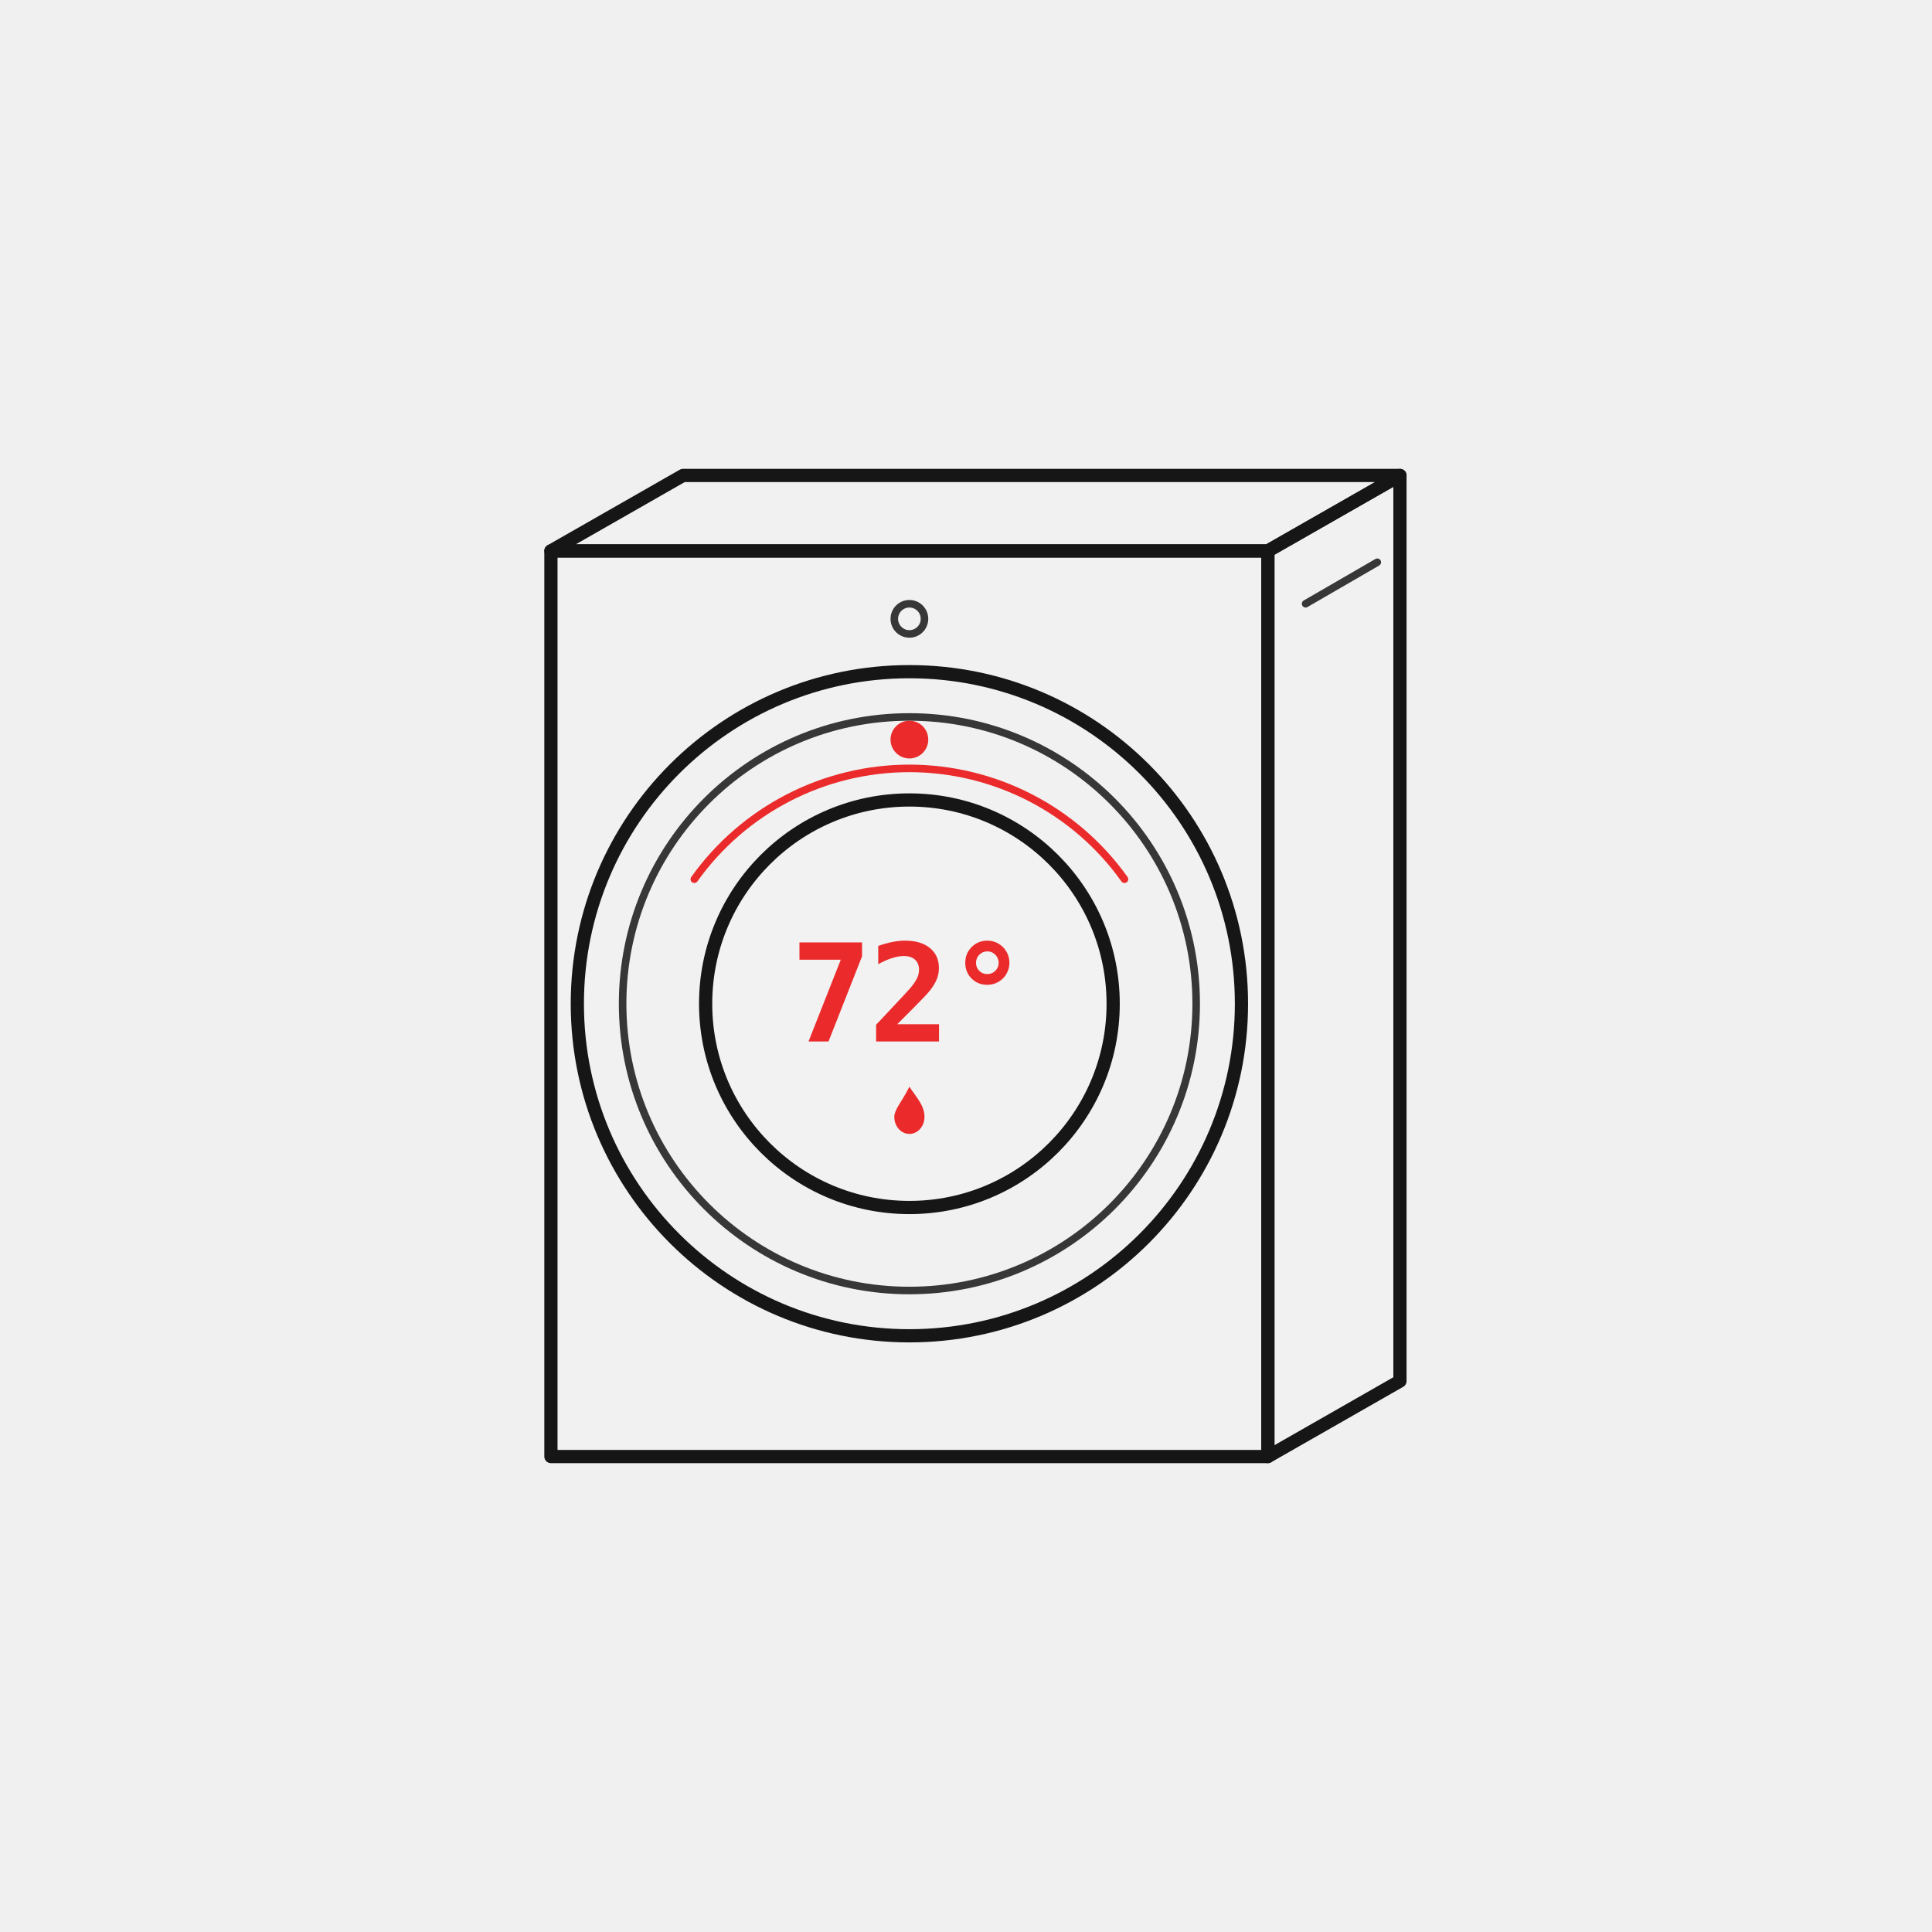
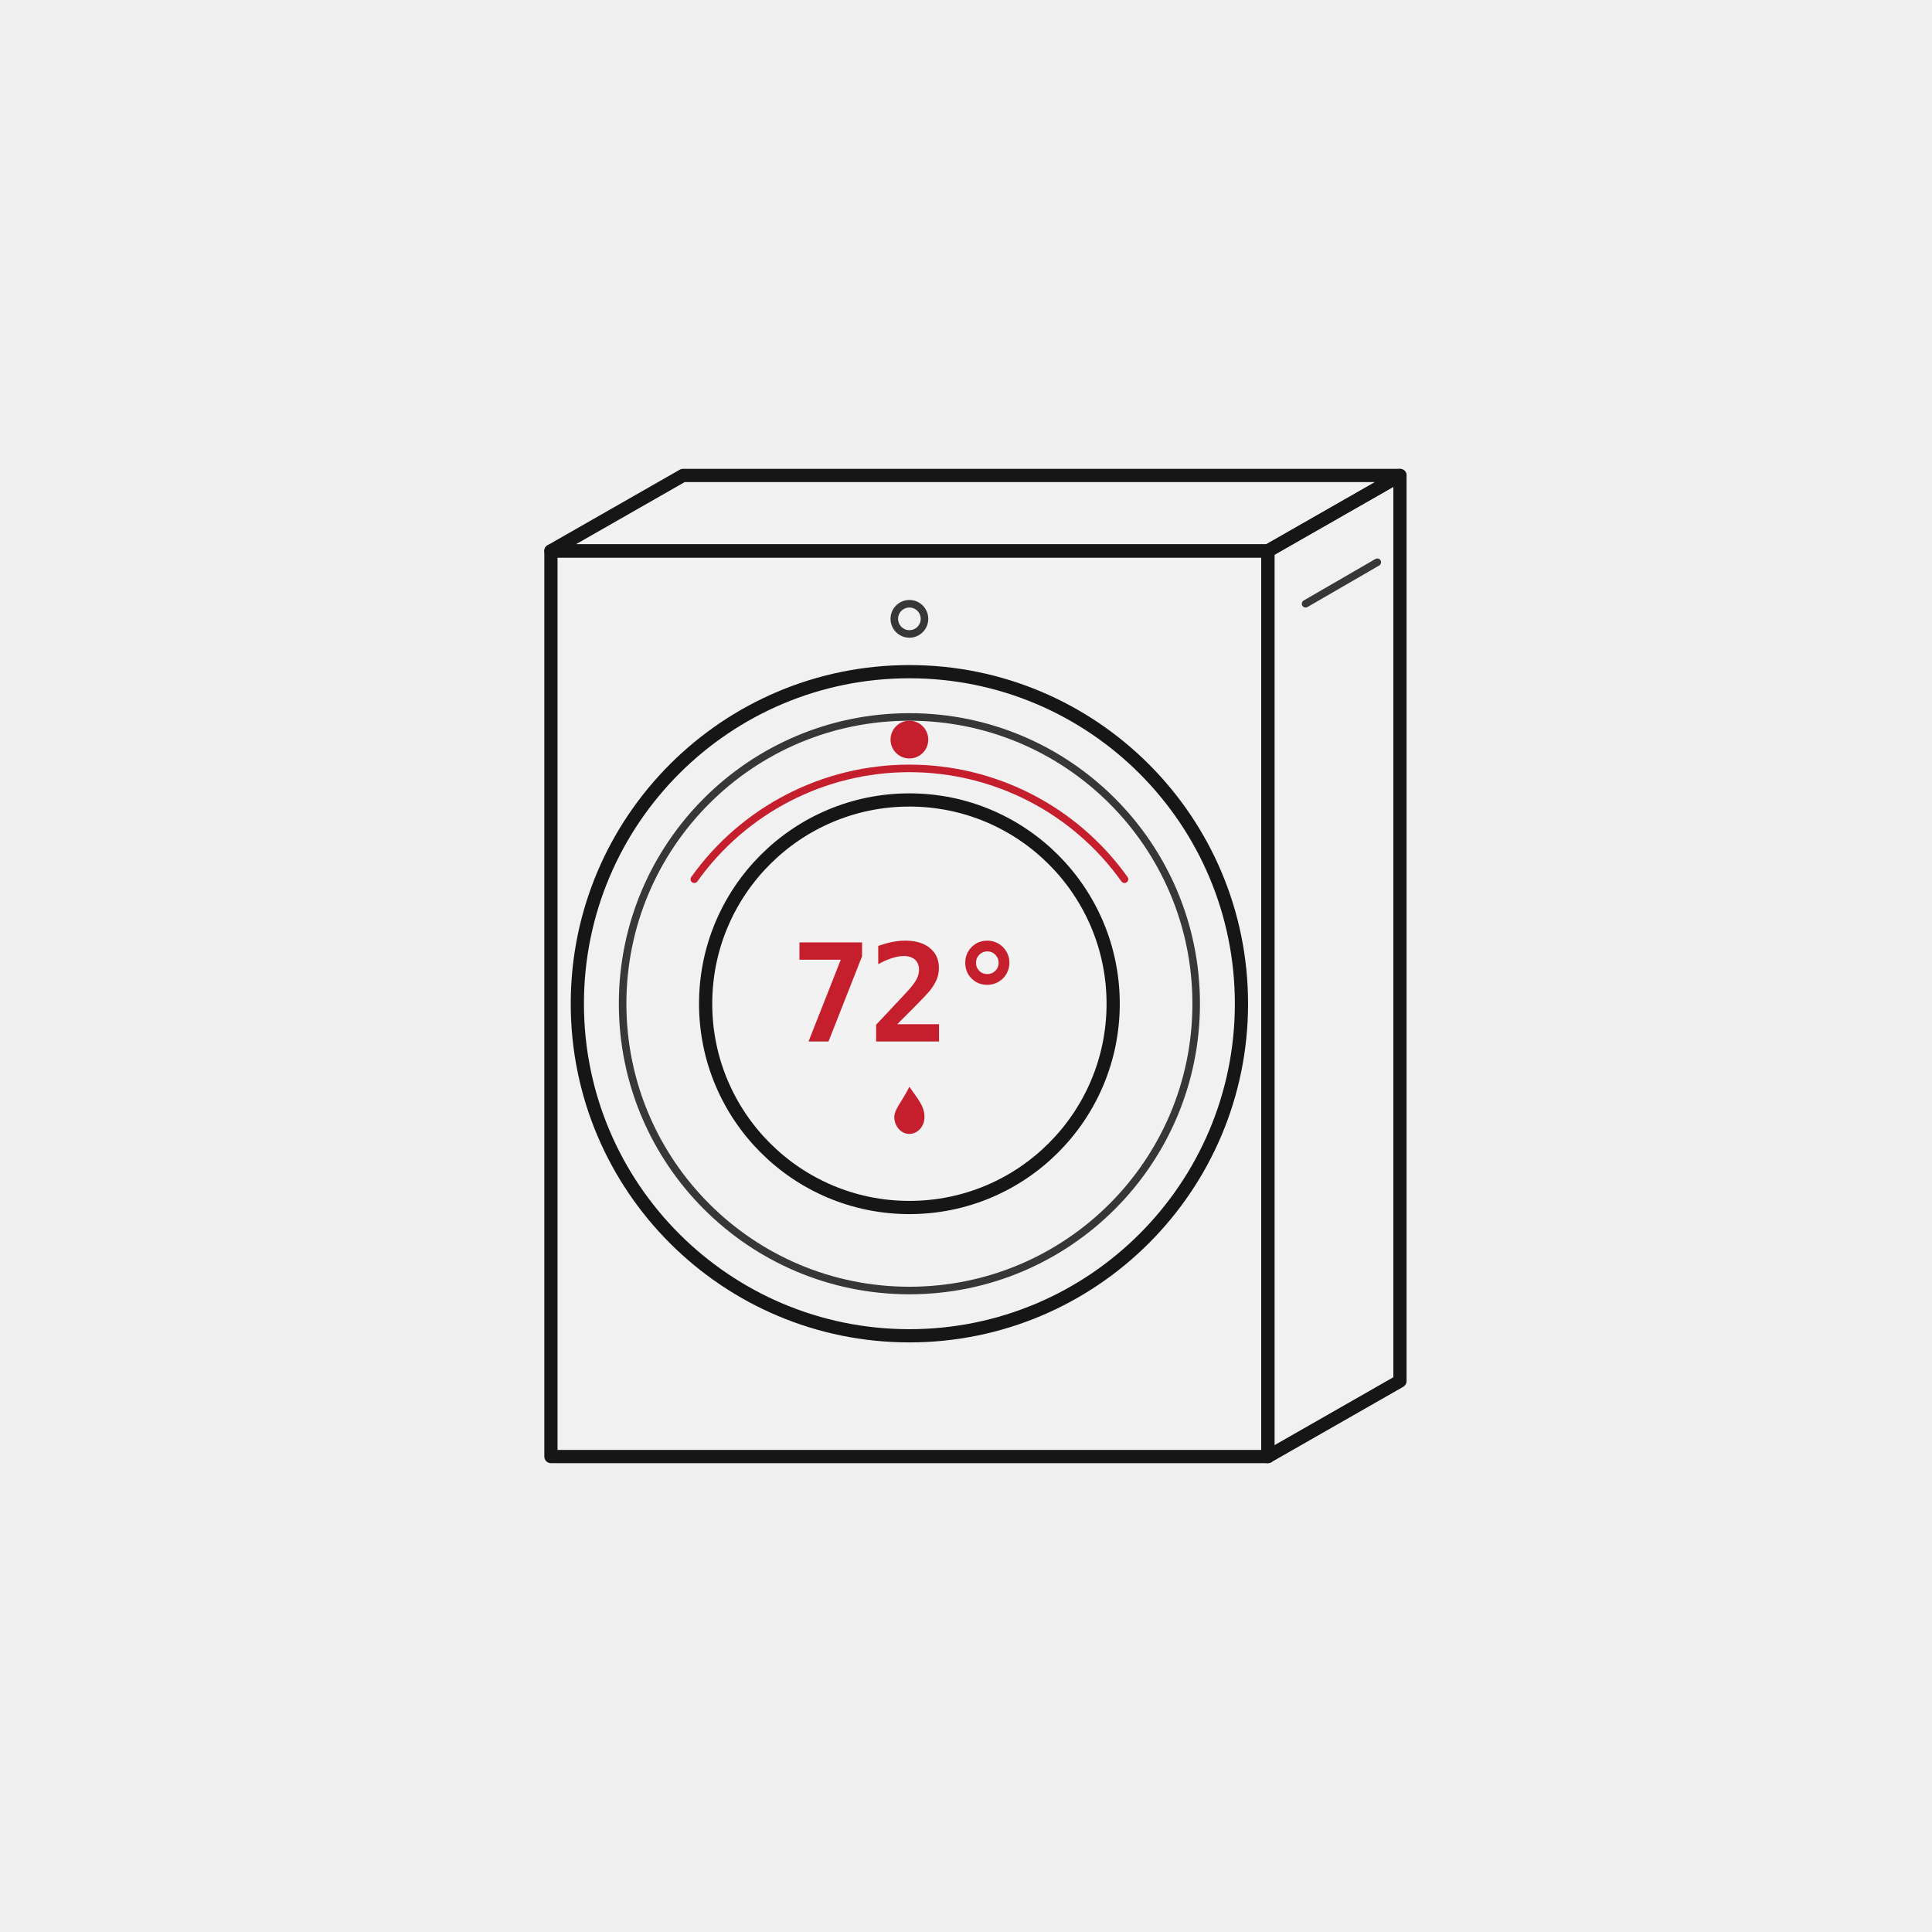
<svg xmlns="http://www.w3.org/2000/svg" viewBox="0 0 512 512" fill="none" role="img" aria-label="Smart thermostat isometric">
  <style>
.ln{fill:none;stroke:#161616;stroke-width:3.5;stroke-linejoin:round;stroke-linecap:round}
.thin{fill:none;stroke:#161616;stroke-width:2;stroke-linejoin:round;stroke-linecap:round;opacity:.85}
.face{fill:#fff;fill-opacity:.05;stroke:#161616;stroke-width:3.5;stroke-linejoin:round;stroke-linecap:round}
- .red{fill:none;stroke:#EB2B2B;stroke-width:3.5;stroke-linejoin:round;stroke-linecap:round}
- .red-thin{fill:none;stroke:#EB2B2B;stroke-width:2;stroke-linejoin:round;stroke-linecap:round}
- .red-fill{fill:#EB2B2B;stroke:none}
+ .red{fill:none;stroke:#c51f2d;stroke-width:3.5;stroke-linejoin:round;stroke-linecap:round}
+ .red-thin{fill:none;stroke:#c51f2d;stroke-width:2;stroke-linejoin:round;stroke-linecap:round}
+ .red-fill{fill:#c51f2d;stroke:none}
@media (prefers-color-scheme:dark){
.ln,.thin{stroke:#F2F2F2}
.face{stroke:#F2F2F2}
}
</style>
  <path class="face" d="M146 146 L336 146 L336 386 L146 386 Z" />
  <path class="face" d="M336 146 L371 126 L371 366 L336 386 Z" />
  <path class="face" d="M146 146 L181 126 L371 126 L336 146 Z" />
  <circle class="thin" cx="241" cy="164" r="4" />
  <circle class="ln" cx="241" cy="266" r="88" />
  <circle class="thin" cx="241" cy="266" r="76" />
  <path class="red-thin" d="M184 233 A70 70 0 0 1 298 233" />
  <circle cx="241" cy="196" r="5" class="red-fill" />
  <circle class="face" cx="241" cy="266" r="54" />
-   <text x="241" y="276" text-anchor="middle" font-family="'JetBrains Mono', Menlo, Monaco, monospace" font-size="36" font-weight="800" fill="#EB2B2B" letter-spacing="-1">72°</text>
+   <text x="241" y="276" text-anchor="middle" font-family="'JetBrains Mono', Menlo, Monaco, monospace" font-size="36" font-weight="800" fill="#c51f2d" letter-spacing="-1">72°</text>
  <path class="red-fill" d="M241 288 C243 291 245 293 245 296 C245 298.5 243.2 300.5 241 300.5 C238.8 300.5 237 298.5 237 296 C237 294 239 292 241 288 Z" />
  <path class="thin" d="M346 160 L365 149" />
</svg>
